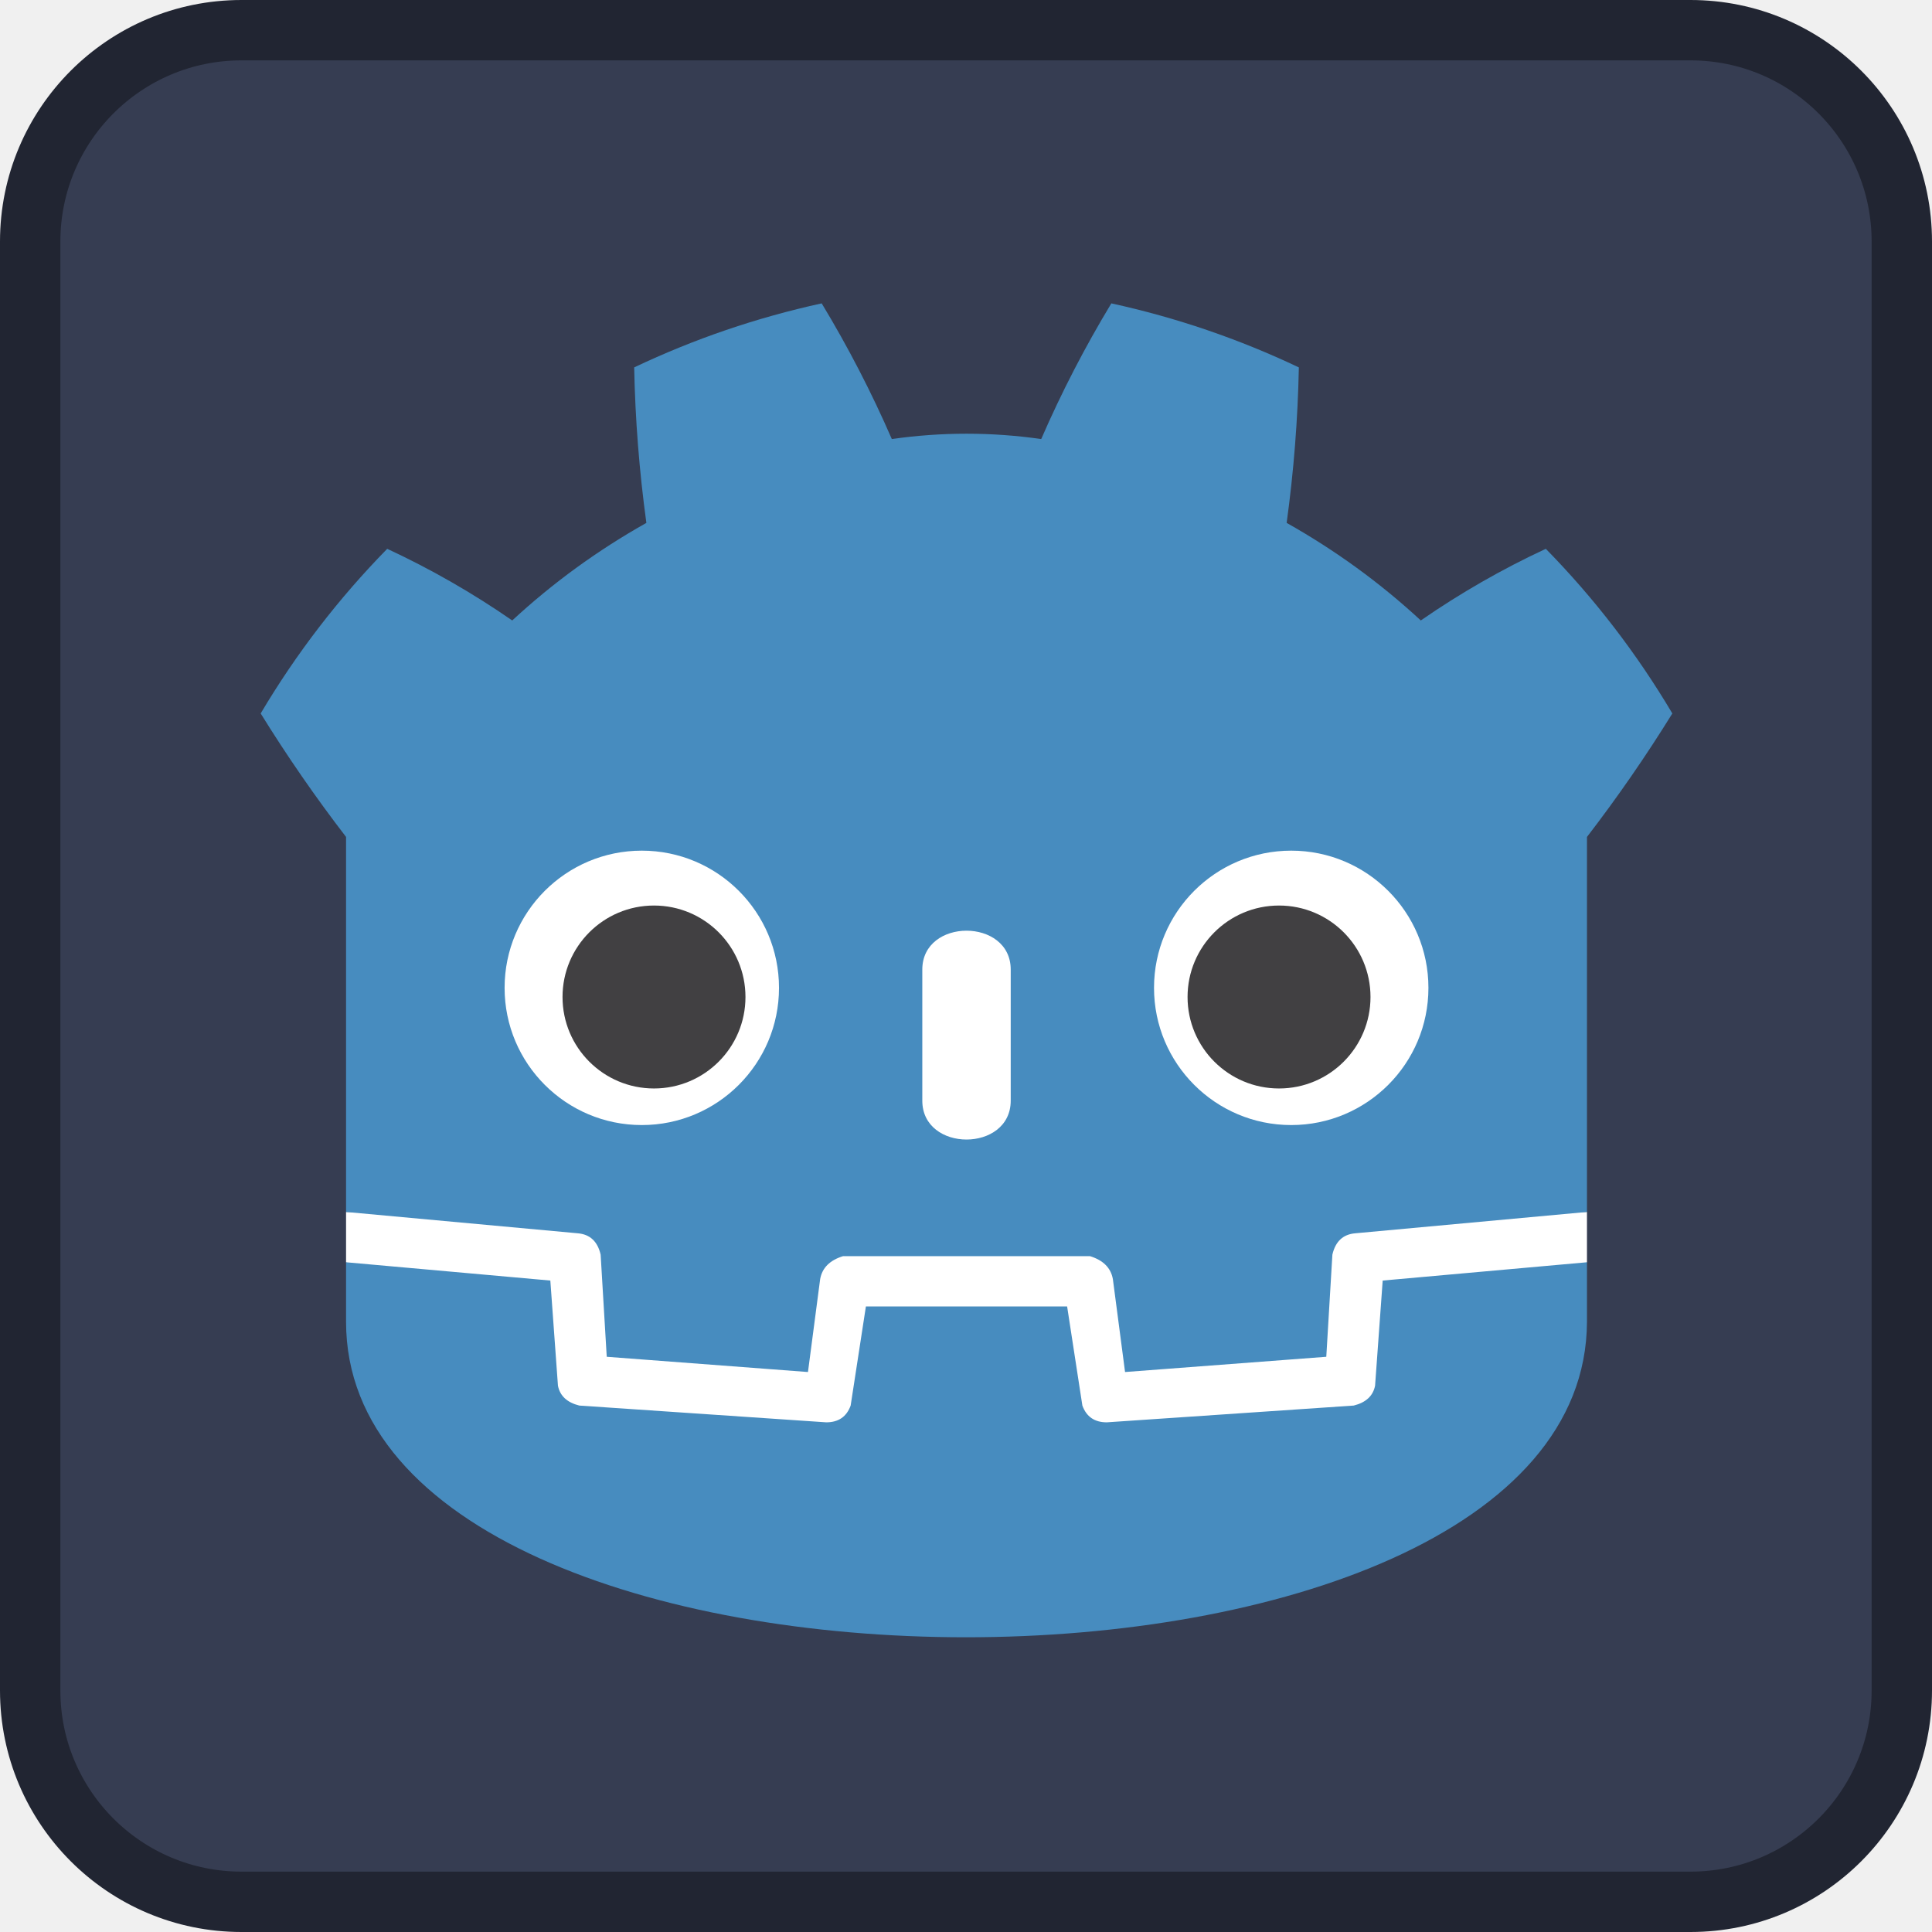
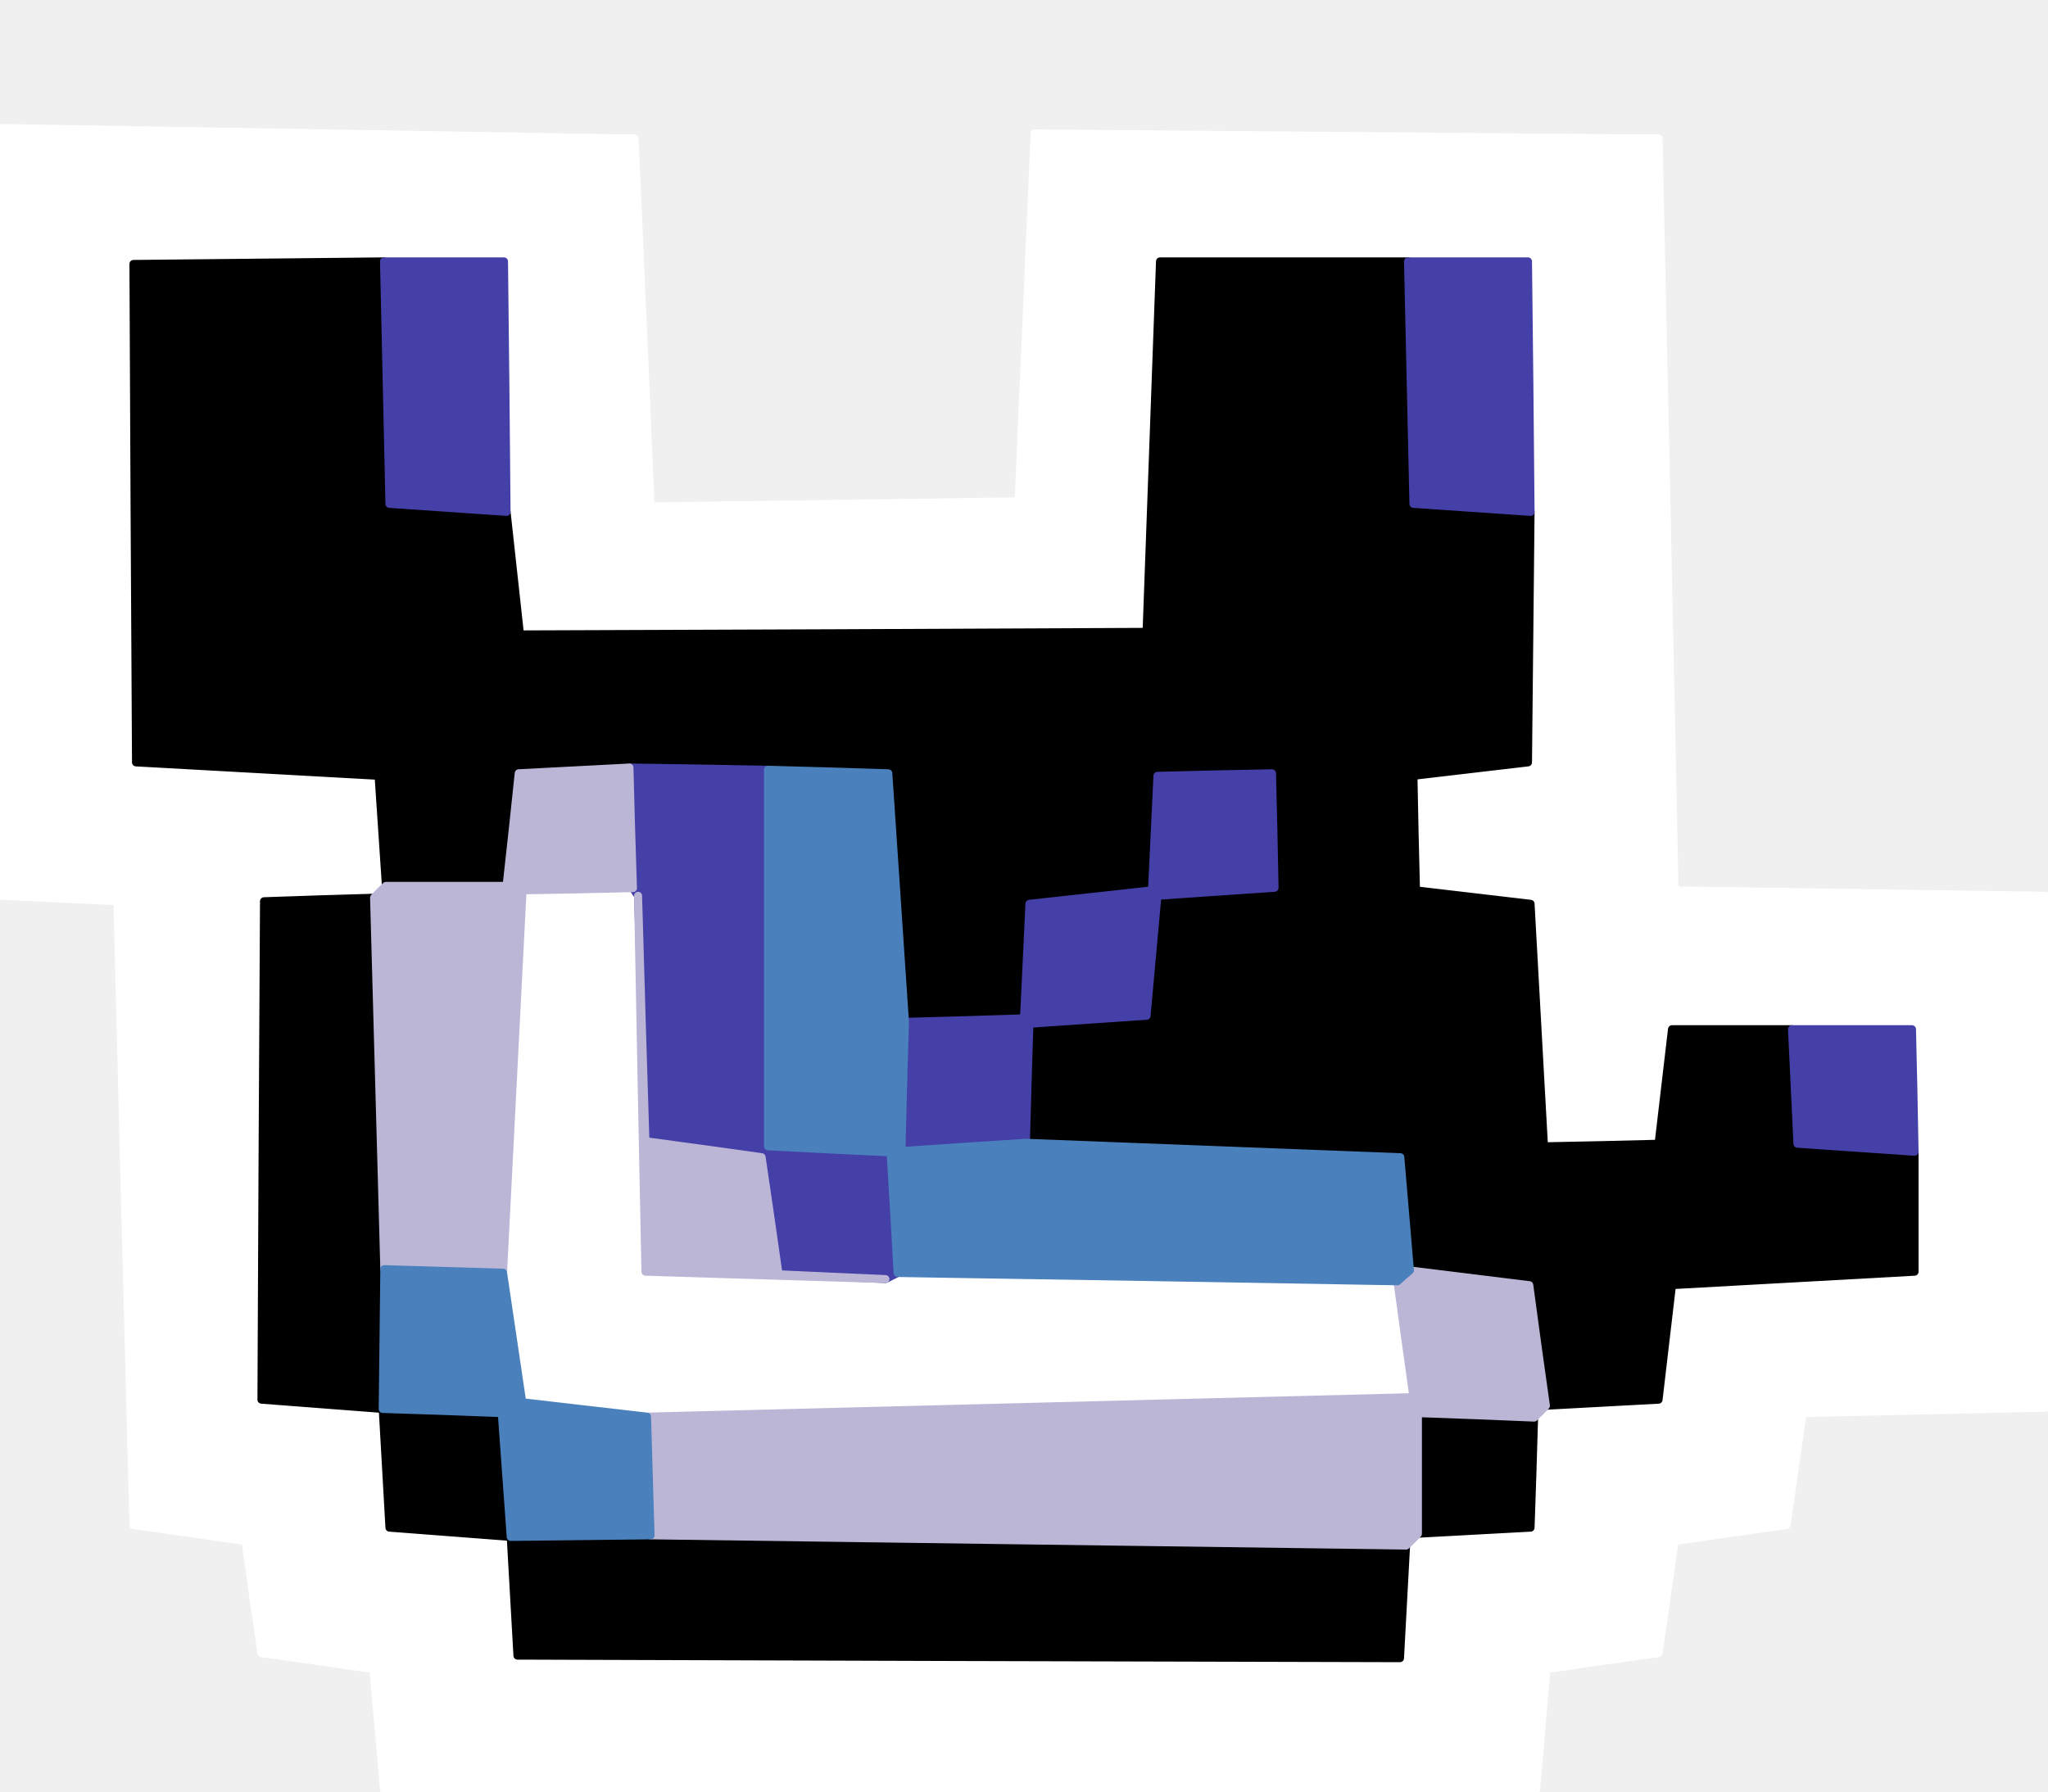
- <svg xmlns="http://www.w3.org/2000/svg" width="128" height="128">
-   <rect width="124" height="124" x="2" y="2" fill="#363d52" stroke="#212532" stroke-width="4" rx="14" />
-   <g fill="#fff" transform="translate(12.322 12.322)scale(.101)">
-     <path d="M105 673v33q407 354 814 0v-33z" />
-     <path fill="#478cbf" d="m105 673 152 14q12 1 15 14l4 67 132 10 8-61q2-11 15-15h162q13 4 15 15l8 61 132-10 4-67q3-13 15-14l152-14V427q30-39 56-81-35-59-83-108-43 20-82 47-40-37-88-64 7-51 8-102-59-28-123-42-26 43-46 89-49-7-98 0-20-46-46-89-64 14-123 42 1 51 8 102-48 27-88 64-39-27-82-47-48 49-83 108 26 42 56 81zm0 33v39c0 276 813 276 814 0v-39l-134 12-5 69q-2 10-14 13l-162 11q-12 0-16-11l-10-65H446l-10 65q-4 11-16 11l-162-11q-12-3-14-13l-5-69z" />
-     <path d="M483 600c0 34 58 34 58 0v-86c0-34-58-34-58 0z" />
-     <circle cx="725" cy="526" r="90" />
-     <circle cx="299" cy="526" r="90" />
-   </g>
-   <g fill="#414042" transform="translate(12.322 12.322)scale(.101)">
-     <circle cx="307" cy="532" r="60" />
-     <circle cx="717" cy="532" r="60" />
-   </g>
+ <svg xmlns="http://www.w3.org/2000/svg" viewBox="0 0 64 56" width="64" height="56">
+   <path d="M0.06 4C6.65 4.11 13.24 4.22 19.83 4.33C20 8.17 20.17 12 20.33 15.83C24.17 15.78 28 15.72 31.83 15.67C32 11.83 32.17 8 32.33 4.17C38.83 4.22 45.33 4.28 51.83 4.33C52 12.17 52.17 20 52.33 27.83C56.2 27.89 60.07 27.94 63.94 28C63.94 33.33 63.94 38.67 63.94 44C61.41 44.06 58.87 44.11 56.33 44.17C56.17 45.33 56 46.5 55.83 47.67C54.67 47.83 53.5 48 52.33 48.17C52.17 49.33 52 50.5 51.83 51.67C50.67 51.83 49.5 52 48.33 52.17C48.22 53.43 48.11 54.69 48 55.94C36 55.94 24 55.94 12 55.94C11.89 54.69 11.78 53.43 11.67 52.17C10.5 52 9.33 51.83 8.17 51.67C8 50.5 7.83 49.33 7.67 48.17C6.5 48 5.33 47.83 4.17 47.67C4 41.17 3.83 34.67 3.67 28.17C2.46 28.11 1.26 28.06 0.06 28C0.06 20 0.06 12 0.06 4ZM12.06 27.69C11.93 27.81 11.81 27.93 11.69 28.06C10.55 28.09 9.4 28.13 8.25 28.17C8.22 33.36 8.19 38.55 8.17 43.75C9.43 43.85 10.7 43.94 11.96 44.04C12.03 45.28 12.1 46.51 12.17 47.75C13.43 47.85 14.7 47.94 15.96 48.04C16.03 49.28 16.1 50.51 16.17 51.75C25.36 51.78 34.55 51.81 43.75 51.83C43.81 50.66 43.88 49.48 43.94 48.31C44.07 48.19 44.19 48.07 44.31 47.94C45.48 47.88 46.66 47.81 47.83 47.75C47.87 46.6 47.91 45.45 47.94 44.31C48.07 44.19 48.19 44.07 48.31 43.94C49.48 43.88 50.66 43.81 51.83 43.75C51.97 42.55 52.11 41.36 52.25 40.17C54.78 40.03 57.31 39.89 59.83 39.75C59.83 38.5 59.83 37.25 59.83 36C59.81 34.72 59.78 33.44 59.75 32.17C58.5 32.17 57.25 32.17 56 32.17C54.75 32.17 53.5 32.17 52.25 32.17C52.11 33.36 51.97 34.55 51.83 35.75C50.64 35.78 49.45 35.81 48.25 35.83C48.11 33.31 47.97 30.78 47.83 28.25C46.64 28.11 45.45 27.97 44.25 27.83C44.22 26.64 44.19 25.45 44.17 24.25C45.36 24.11 46.55 23.97 47.75 23.83C47.78 21.22 47.8 18.61 47.83 16C47.81 13.39 47.78 10.78 47.75 8.17C46.5 8.17 45.25 8.17 44 8.17C41.42 8.17 38.83 8.17 36.25 8.17C36.11 12.03 35.97 15.89 35.83 19.75C29.31 19.78 22.78 19.81 16.25 19.83C16.11 18.56 15.97 17.28 15.83 16C15.81 13.39 15.78 10.78 15.75 8.17C14.5 8.17 13.25 8.17 12 8.17C9.39 8.2 6.78 8.22 4.17 8.25C4.19 13.45 4.22 18.64 4.25 23.83C6.78 23.97 9.31 24.11 11.83 24.25C11.91 25.4 11.98 26.55 12.06 27.69ZM19.78 27.76C19.83 27.84 19.88 27.92 19.94 28C20.01 31.92 20.09 35.83 20.17 39.75C22.67 39.83 25.17 39.9 27.67 39.98C27.8 39.92 27.92 39.85 28.05 39.79C33.26 39.87 38.46 39.96 43.67 40.05C43.83 41.25 44 42.46 44.17 43.67C36.18 43.87 28.2 44.08 20.22 44.28C18.92 44.13 17.62 43.98 16.32 43.83C16.12 42.48 15.92 41.13 15.72 39.78C15.92 35.8 16.13 31.82 16.33 27.83C17.48 27.81 18.63 27.79 19.78 27.76Z" fill="#ffffff" fill-rule="evenodd" stroke="#ffffff" stroke-width="0.25" stroke-linejoin="round" />
+   <path d="M12 8.17C12.06 10.7 12.11 13.22 12.17 15.75C13.39 15.83 14.61 15.92 15.83 16C15.97 17.28 16.11 18.56 16.25 19.83C22.78 19.81 29.31 19.78 35.83 19.75C35.97 15.89 36.11 12.03 36.25 8.17C38.83 8.17 41.42 8.17 44 8.17C44.06 10.7 44.11 13.22 44.17 15.75C45.39 15.83 46.61 15.92 47.83 16C47.8 18.61 47.78 21.22 47.75 23.83C46.55 23.97 45.36 24.11 44.17 24.25C44.19 25.45 44.22 26.64 44.25 27.83C45.45 27.97 46.64 28.11 47.83 28.25C47.97 30.78 48.11 33.31 48.25 35.83C49.45 35.81 50.64 35.78 51.83 35.75C51.97 34.55 52.11 33.36 52.25 32.17C53.5 32.17 54.75 32.17 56 32.17C56.06 33.36 56.11 34.56 56.17 35.75C57.39 35.83 58.61 35.92 59.83 36C59.83 37.25 59.83 38.5 59.83 39.75C57.31 39.89 54.78 40.03 52.25 40.17C52.11 41.36 51.97 42.55 51.83 43.75C50.66 43.81 49.48 43.88 48.31 43.94C48.13 42.69 47.96 41.43 47.79 40.17C46.54 40.02 45.3 39.86 44.06 39.71C43.96 38.53 43.86 37.35 43.76 36.17C39.86 36.02 35.96 35.87 32.06 35.72C32.09 34.48 32.13 33.24 32.17 32C33.39 31.92 34.61 31.83 35.83 31.75C35.94 30.5 36.06 29.25 36.17 28C37.39 27.92 38.61 27.83 39.83 27.75C39.81 26.56 39.78 25.36 39.75 24.17C38.56 24.19 37.36 24.22 36.17 24.25C36.11 25.44 36.06 26.64 36 27.83C34.72 27.97 33.45 28.11 32.17 28.25C32.11 29.44 32.06 30.64 32 31.83C30.76 31.87 29.52 31.91 28.28 31.94C28.11 29.35 27.93 26.76 27.76 24.17C26.5 24.13 25.25 24.09 24 24.06C22.56 24.03 21.11 24.01 19.67 23.99C18.52 24.05 17.37 24.11 16.21 24.17C16.09 25.34 15.96 26.52 15.83 27.69C14.57 27.69 13.31 27.69 12.06 27.69C11.98 26.55 11.91 25.4 11.83 24.25C9.31 24.11 6.78 23.97 4.25 23.83C4.22 18.64 4.19 13.45 4.17 8.25C6.78 8.22 9.39 8.2 12 8.17ZM11.69 28.06C11.8 31.93 11.9 35.8 12.01 39.67C11.99 41.12 11.98 42.58 11.96 44.04C10.7 43.94 9.43 43.85 8.17 43.75C8.19 38.55 8.22 33.36 8.25 28.17C9.4 28.13 10.55 28.09 11.69 28.06ZM11.96 44.04C13.2 44.08 14.44 44.12 15.68 44.17C15.77 45.46 15.87 46.75 15.96 48.04C14.7 47.94 13.43 47.85 12.17 47.75C12.1 46.51 12.03 45.28 11.96 44.04ZM47.94 44.31C47.91 45.45 47.87 46.6 47.83 47.75C46.66 47.81 45.48 47.88 44.31 47.94C44.31 46.69 44.31 45.43 44.31 44.17C45.52 44.21 46.73 44.26 47.94 44.31ZM15.96 48.04C17.42 48.02 18.88 48.01 20.33 47.99C28.2 48.1 36.07 48.2 43.94 48.31C43.88 49.48 43.81 50.66 43.75 51.83C34.55 51.81 25.36 51.78 16.17 51.75C16.1 50.51 16.03 49.28 15.96 48.04Z" fill="#000000" fill-rule="evenodd" stroke="#000000" stroke-width="0.25" stroke-linejoin="round" />
+   <path d="M15.83 16C14.61 15.92 13.39 15.83 12.17 15.75C12.11 13.22 12.06 10.7 12 8.17C13.25 8.17 14.5 8.17 15.75 8.17C15.78 10.78 15.81 13.39 15.83 16ZM47.83 16C46.61 15.92 45.39 15.83 44.17 15.75C44.11 13.22 44.06 10.7 44 8.17C45.25 8.17 46.5 8.17 47.75 8.17C47.78 10.78 47.81 13.39 47.83 16ZM19.67 23.99C21.11 24.01 22.56 24.03 24 24.06C24 27.98 24 31.91 24 35.83C25.28 35.9 26.56 35.96 27.83 36.02C27.91 37.28 27.98 38.53 28.05 39.79C27.92 39.85 27.8 39.92 27.67 39.98C26.56 39.93 25.44 39.88 24.33 39.83C24.16 38.61 23.98 37.39 23.8 36.17C22.59 36 21.38 35.83 20.17 35.67C20.09 33.11 20.01 30.56 19.94 28C19.88 27.92 19.83 27.84 19.78 27.76C19.74 26.5 19.7 25.25 19.67 23.99ZM32.06 35.72C30.76 35.8 29.46 35.89 28.17 35.98C28.2 34.63 28.24 33.29 28.28 31.94C29.52 31.91 30.76 31.87 32 31.83C32.06 30.64 32.11 29.44 32.17 28.25C33.45 28.11 34.72 27.97 36 27.83C36.06 26.64 36.11 25.44 36.17 24.25C37.36 24.22 38.56 24.19 39.75 24.17C39.78 25.36 39.81 26.56 39.83 27.75C38.61 27.83 37.39 27.92 36.17 28C36.06 29.25 35.94 30.5 35.83 31.75C34.61 31.83 33.39 31.92 32.17 32C32.13 33.24 32.09 34.48 32.06 35.72ZM59.83 36C58.61 35.92 57.39 35.83 56.17 35.75C56.11 34.56 56.06 33.36 56 32.17C57.25 32.17 58.5 32.17 59.75 32.17C59.78 33.44 59.81 34.72 59.83 36Z" fill="#453fa8" fill-rule="evenodd" stroke="#453fa8" stroke-width="0.25" stroke-linejoin="round" />
+   <path d="M19.67 23.99C19.7 25.25 19.74 26.5 19.78 27.76C18.63 27.79 17.48 27.81 16.33 27.83C16.13 31.82 15.92 35.8 15.72 39.78C14.48 39.74 13.25 39.71 12.01 39.67C11.9 35.8 11.8 31.93 11.69 28.06C11.81 27.93 11.93 27.81 12.06 27.69C13.31 27.69 14.57 27.69 15.83 27.69C15.96 26.52 16.09 25.34 16.21 24.17C17.37 24.11 18.52 24.05 19.67 23.99ZM19.94 28C20.01 30.56 20.09 33.11 20.17 35.67C21.38 35.83 22.59 36 23.8 36.17C23.98 37.39 24.16 38.61 24.33 39.83C25.44 39.88 26.56 39.93 27.67 39.98C25.17 39.9 22.67 39.83 20.17 39.75C20.09 35.83 20.01 31.92 19.94 28ZM44.06 39.71C45.3 39.86 46.54 40.02 47.79 40.17C47.96 41.43 48.13 42.69 48.31 43.94C48.19 44.07 48.07 44.19 47.94 44.31C46.73 44.26 45.52 44.21 44.31 44.17C44.31 45.43 44.31 46.69 44.31 47.94C44.19 48.07 44.07 48.19 43.94 48.31C36.07 48.2 28.2 48.1 20.33 47.99C20.29 46.75 20.26 45.52 20.22 44.28C28.2 44.08 36.18 43.87 44.17 43.67C44 42.46 43.83 41.25 43.67 40.05C43.8 39.93 43.93 39.82 44.06 39.71Z" fill="#bcb6d6" fill-rule="evenodd" stroke="#bcb6d6" stroke-width="0.25" stroke-linejoin="round" />
+   <path d="M24 24.06C25.25 24.09 26.5 24.13 27.76 24.17C27.93 26.76 28.11 29.35 28.28 31.94C28.24 33.29 28.2 34.63 28.17 35.98C29.46 35.89 30.76 35.8 32.06 35.72C35.96 35.87 39.86 36.02 43.76 36.17C43.86 37.35 43.96 38.53 44.06 39.71C43.93 39.82 43.8 39.93 43.67 40.05C38.46 39.96 33.26 39.87 28.05 39.79C27.98 38.53 27.91 37.28 27.83 36.02C26.56 35.96 25.28 35.9 24 35.83C24 31.91 24 27.98 24 24.06ZM12.01 39.67C13.25 39.71 14.48 39.74 15.72 39.78C15.92 41.13 16.12 42.48 16.32 43.83C17.62 43.98 18.92 44.13 20.22 44.28C20.26 45.52 20.29 46.75 20.33 47.99C18.88 48.01 17.42 48.02 15.96 48.04C15.87 46.75 15.77 45.46 15.68 44.17C14.44 44.12 13.2 44.08 11.96 44.04C11.98 42.58 11.99 41.12 12.01 39.67Z" fill="#4a80bc" fill-rule="evenodd" stroke="#4a80bc" stroke-width="0.25" stroke-linejoin="round" />
</svg>
